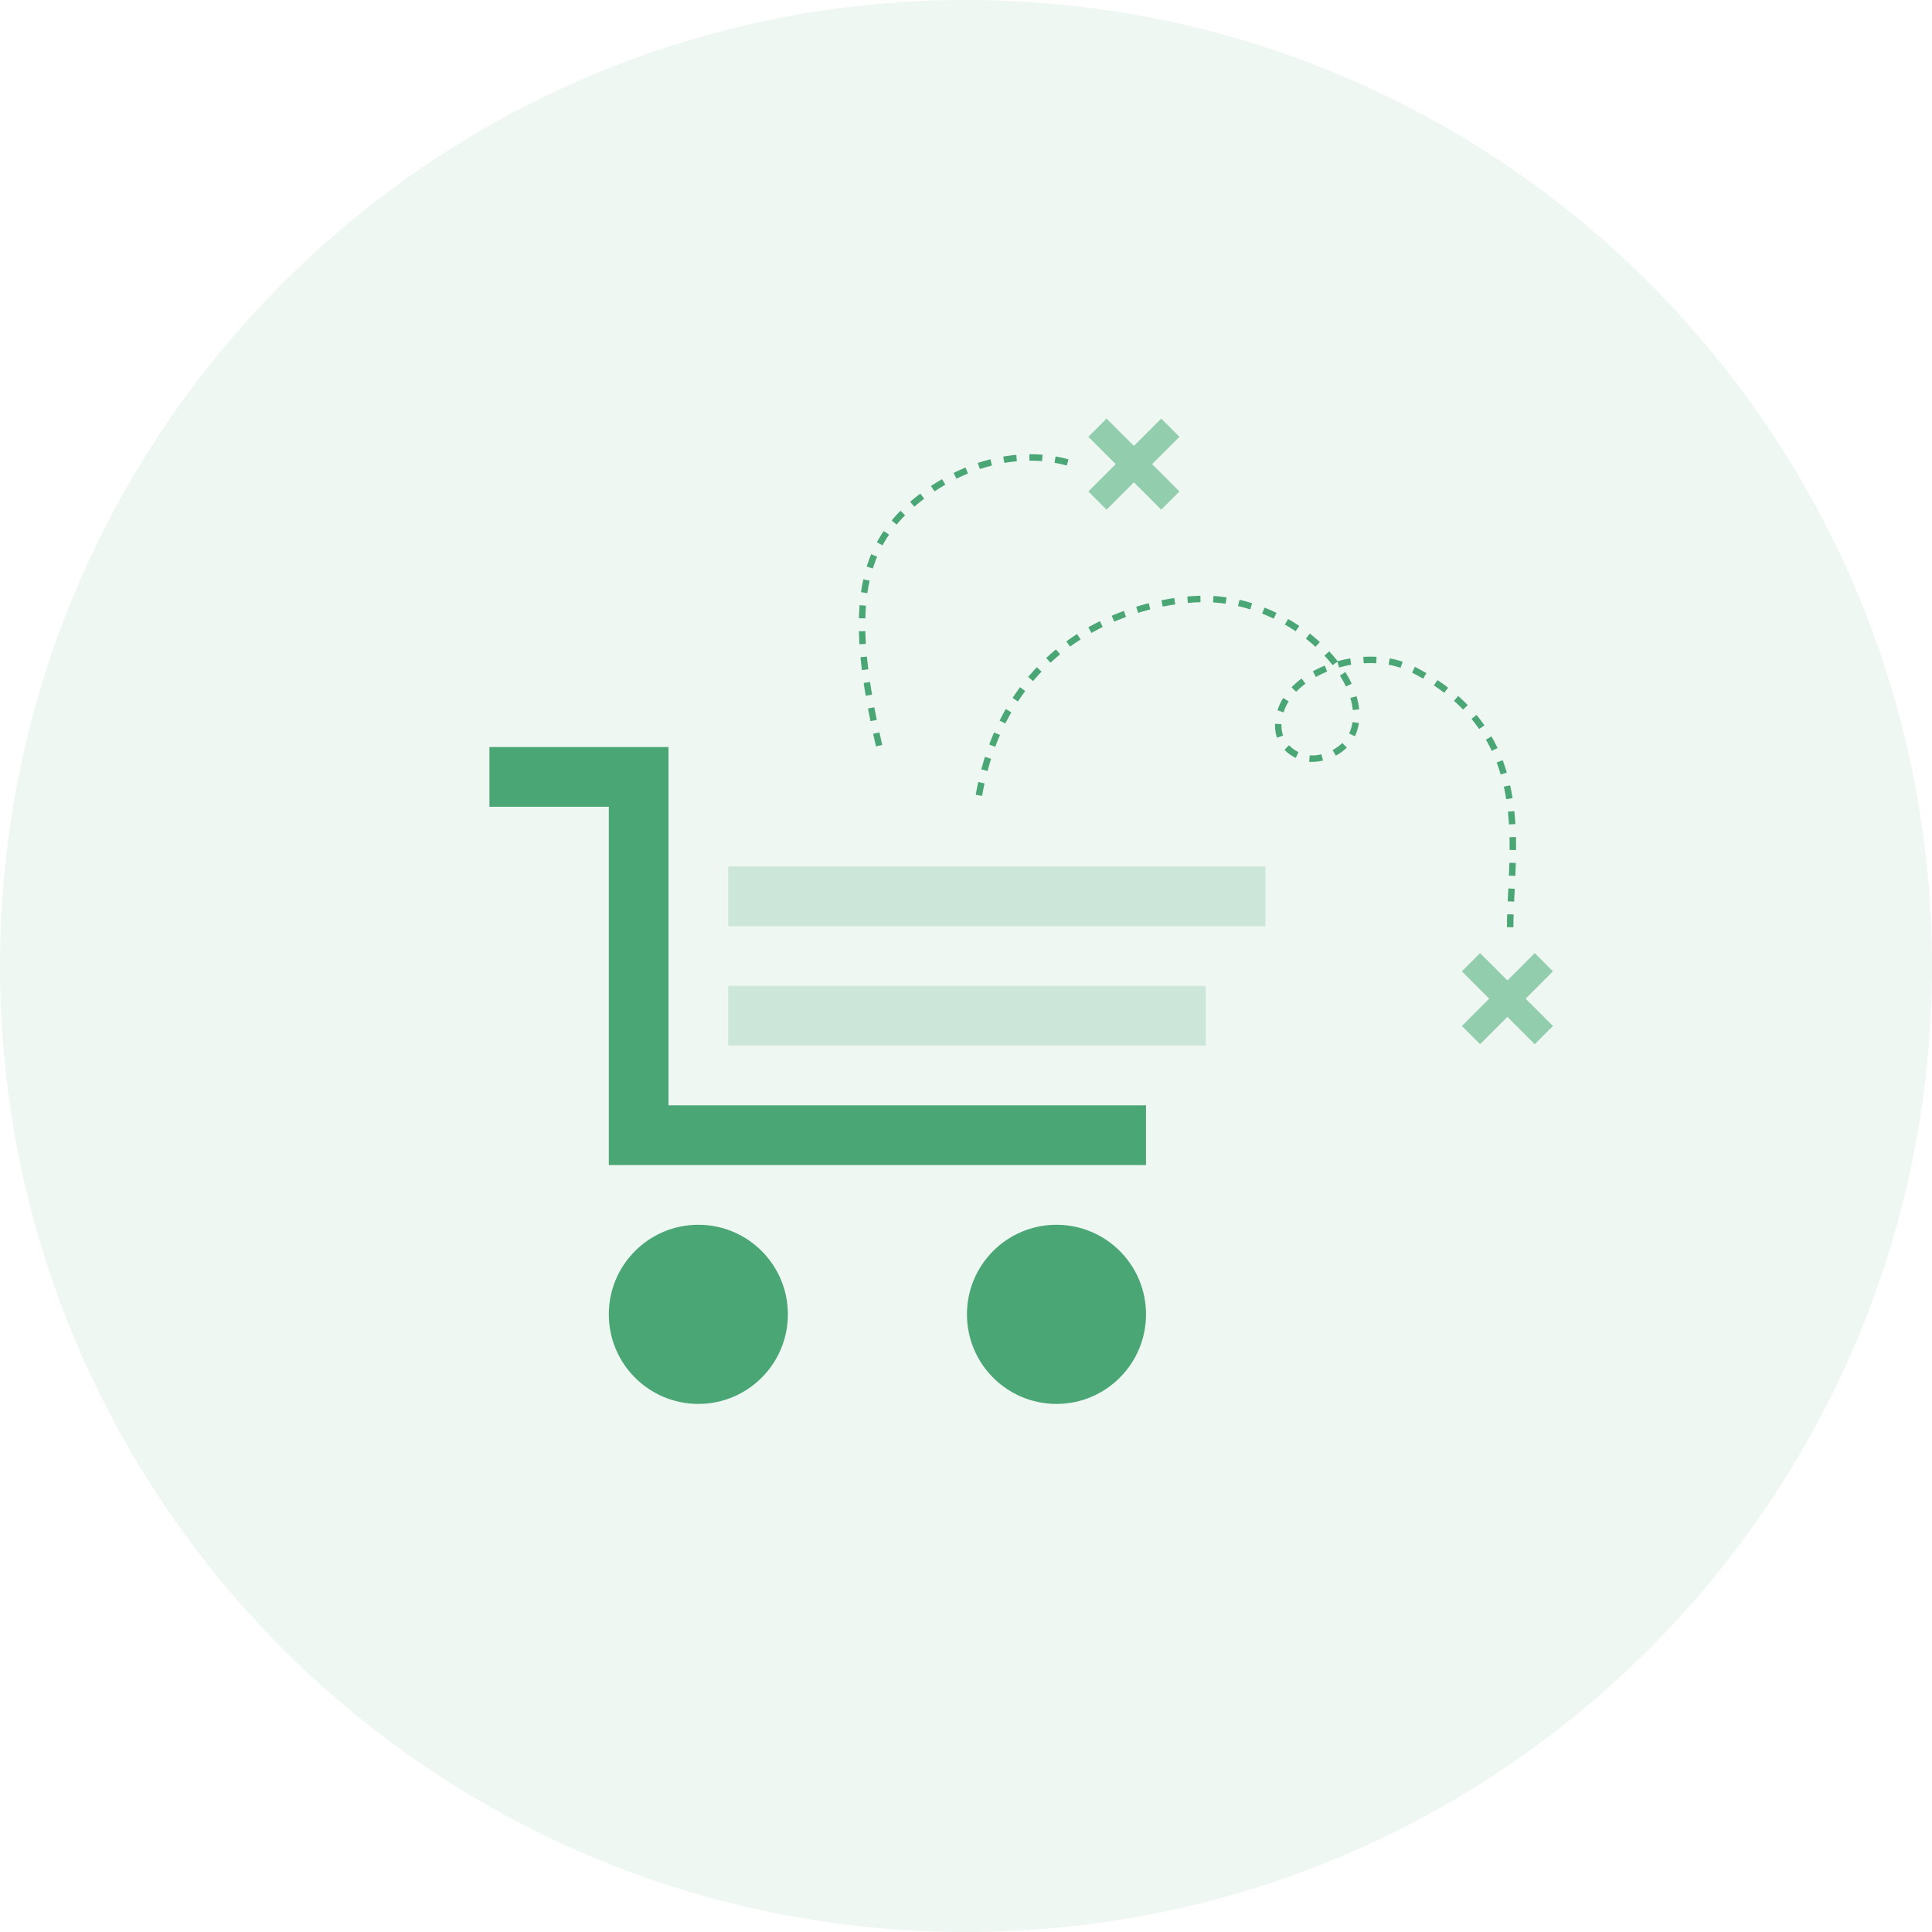
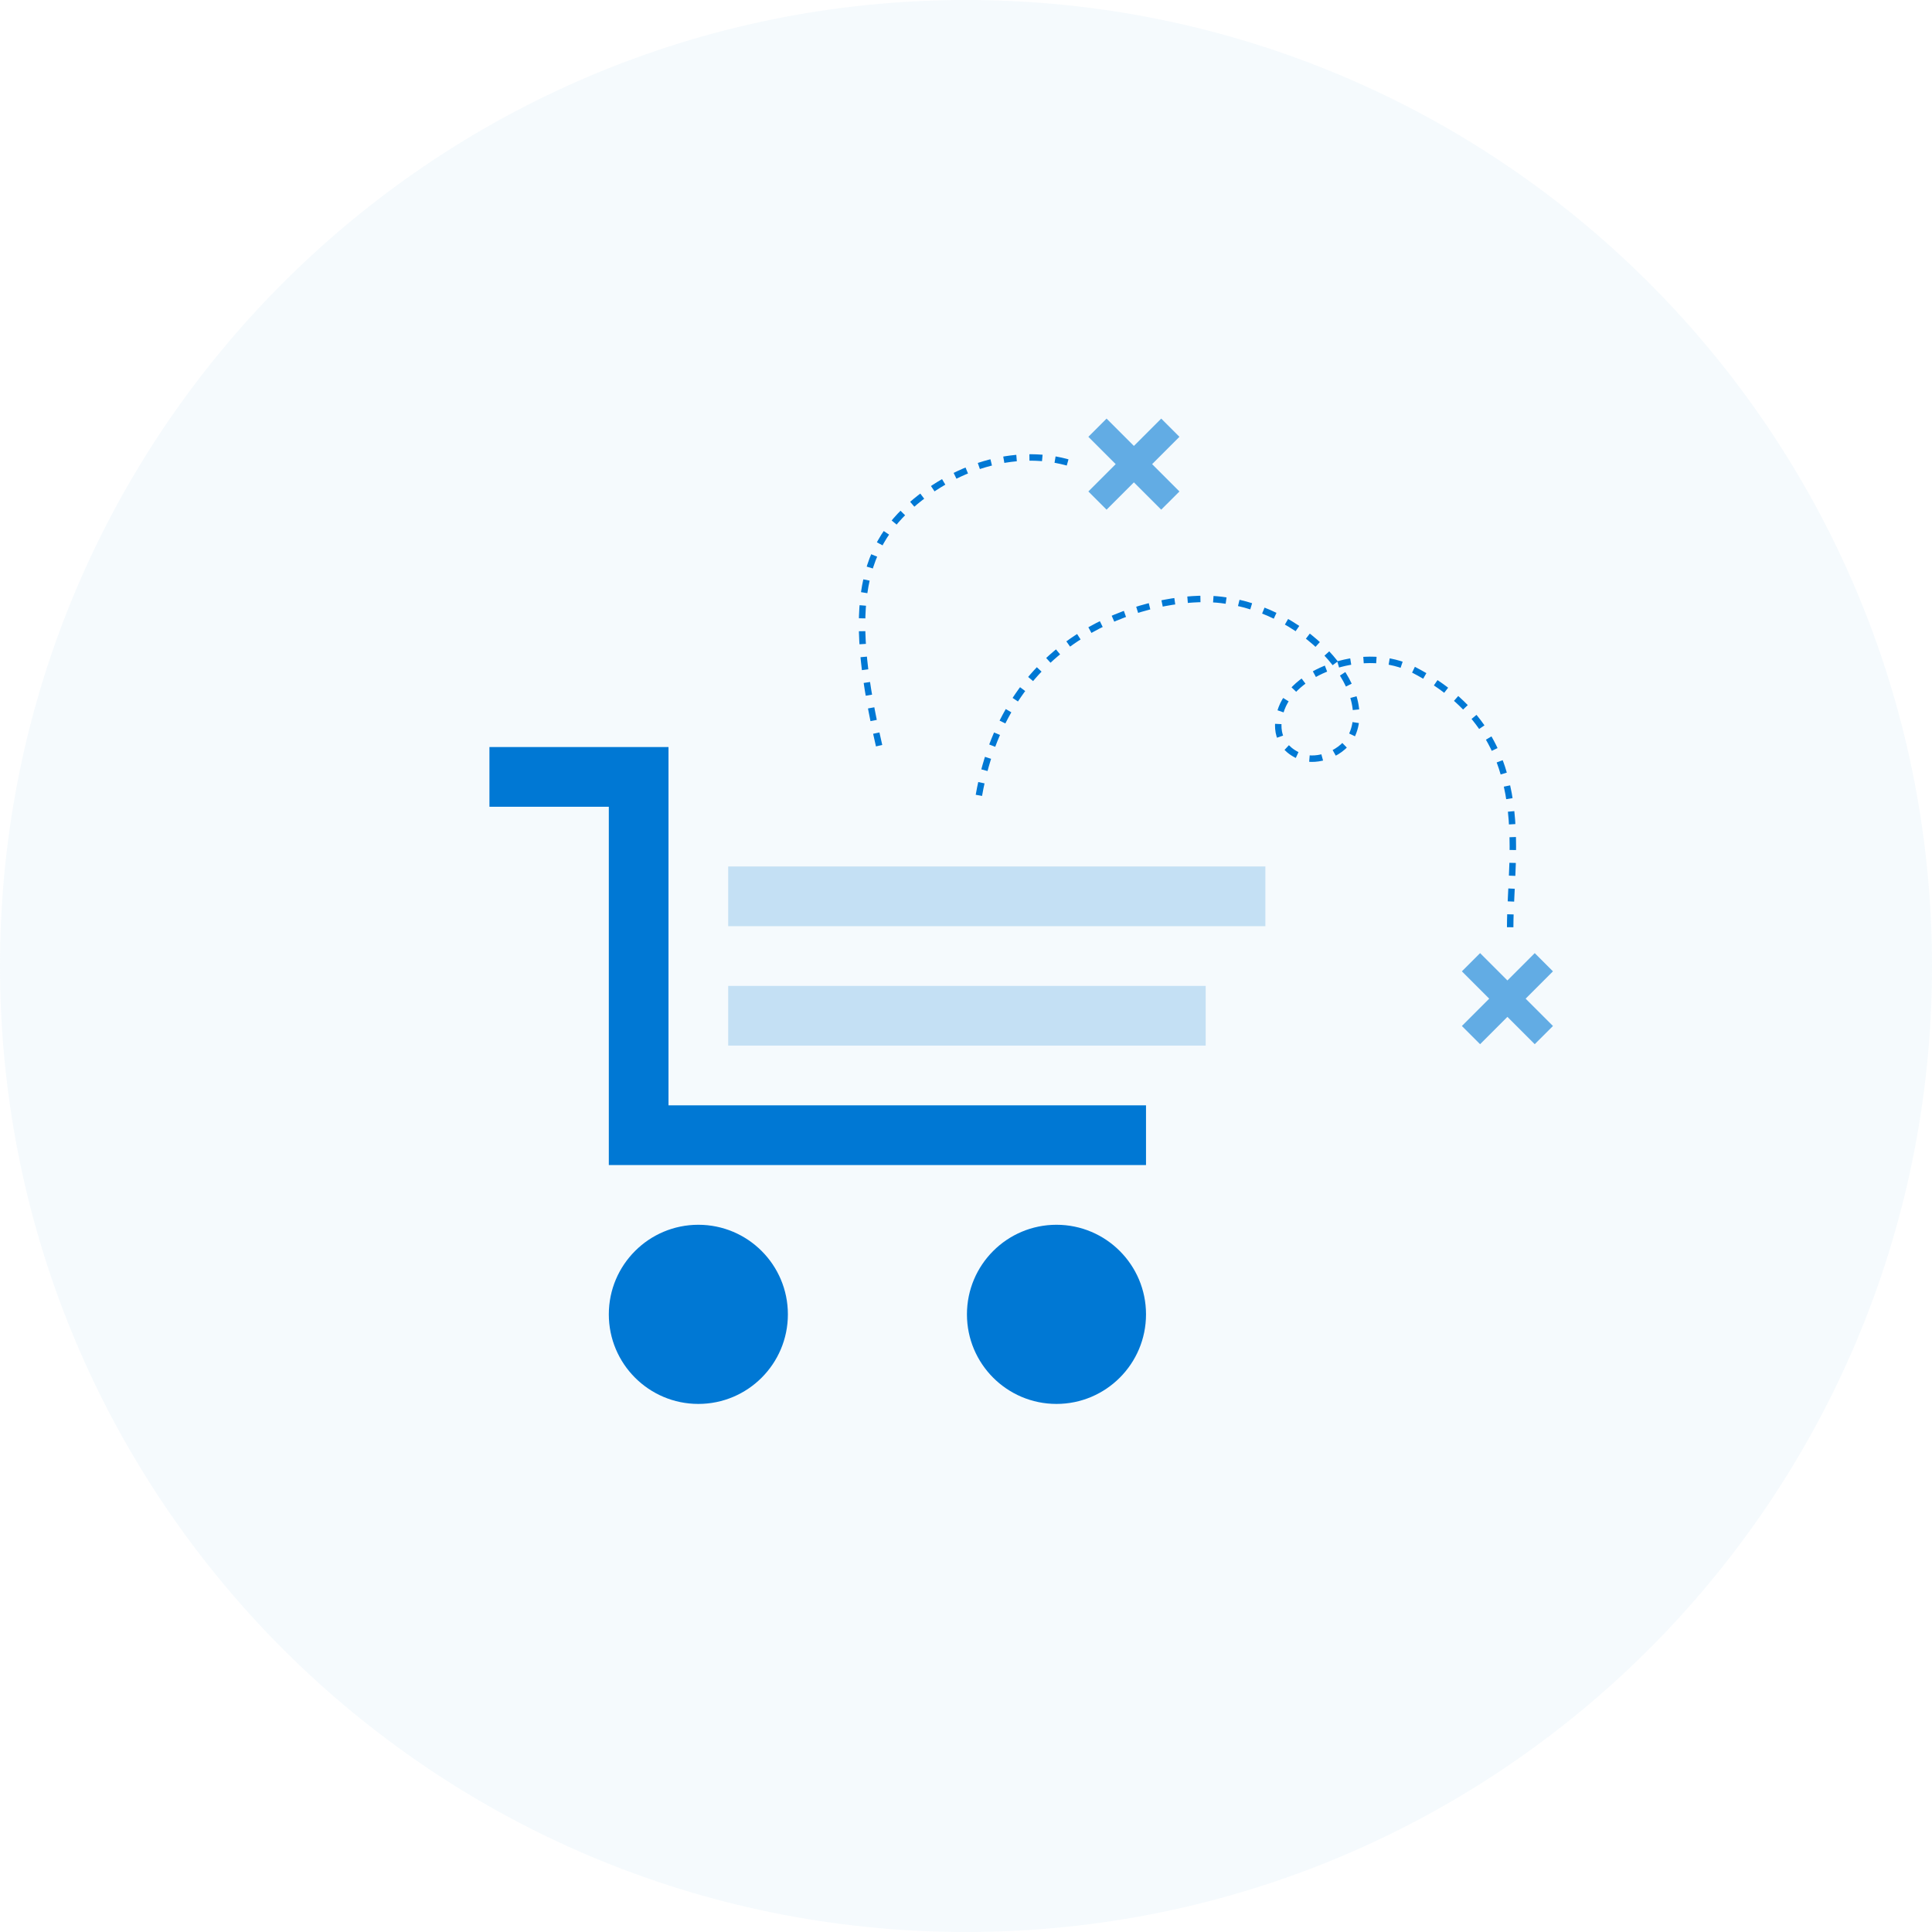
<svg xmlns="http://www.w3.org/2000/svg" width="300" height="300" viewBox="0 0 300 300" fill="none">
-   <circle cx="150" cy="150" r="150" fill="#56B280" fill-opacity="0.1" />
-   <path d="M122.342 204.091C122.342 211.773 116.118 218 108.44 218C100.761 218 94.537 211.773 94.537 204.091C94.537 196.409 100.761 190.182 108.44 190.182C116.118 190.182 122.342 196.409 122.342 204.091Z" fill="#4AA675" />
-   <path d="M164.049 190.182C156.371 190.182 150.147 196.409 150.147 204.091C150.147 211.773 156.371 218 164.049 218C171.727 218 177.952 211.773 177.952 204.091C177.952 196.409 171.727 190.182 164.049 190.182Z" fill="#4AA675" />
-   <path d="M103.805 116H76V125.273H94.537V180.909H177.951V171.636H103.805V116Z" fill="#4AA675" />
-   <path d="M113.073 162.363H187.219V153.091H113.073V162.363Z" fill="#4AA675" fill-opacity="0.2" />
-   <path d="M113.073 134.545V143.818H196.488V134.545H113.073Z" fill="#4AA675" fill-opacity="0.2" />
-   <path fill-rule="evenodd" clip-rule="evenodd" d="M227.001 150.828L229.829 148L234.071 152.242L238.314 148L241.142 150.828L236.9 155.071L241.143 159.314L238.314 162.142L234.071 157.899L229.828 162.142L227 159.314L231.243 155.071L227.001 150.828Z" fill="#56B280" fill-opacity="0.6" />
-   <path fill-rule="evenodd" clip-rule="evenodd" d="M169.001 67.828L171.829 65L176.071 69.242L180.314 65L183.142 67.828L178.9 72.071L183.143 76.314L180.314 79.142L176.071 74.899L171.828 79.142L169 76.314L173.243 72.071L169.001 67.828Z" fill="#56B280" fill-opacity="0.6" />
-   <path d="M152 123.5C156.5 98 178 93 187 93C201.029 93 213.5 106 210 114C208.686 117.003 204.5 118.5 202 117.5C198.188 115.975 198 112.677 199 110C201.241 104 212.091 100.168 219.5 104C238.833 114 234.5 132 234.5 144" stroke="#4AA675" stroke-dasharray="2 2" />
-   <path d="M136.507 115.789C131.873 95.647 133.066 85.354 142.125 77.896C149.813 71.566 159.177 69.499 166.976 72.178" stroke="#4AA675" stroke-dasharray="2 2" />
+   <circle cx="150" cy="150" r="150" fill="#EFF6FC" fill-opacity="0.6" />
+   <path d="M122.342 204.091C122.342 211.773 116.118 218 108.44 218C100.761 218 94.537 211.773 94.537 204.091C94.537 196.409 100.761 190.182 108.44 190.182C116.118 190.182 122.342 196.409 122.342 204.091Z" fill="#0078D4" />
+   <path d="M164.049 190.182C156.371 190.182 150.147 196.409 150.147 204.091C150.147 211.773 156.371 218 164.049 218C171.727 218 177.952 211.773 177.952 204.091C177.952 196.409 171.727 190.182 164.049 190.182Z" fill="#0078D4" />
+   <path d="M103.805 116H76V125.273H94.537V180.909H177.951V171.636H103.805V116Z" fill="#0078D4" />
+   <path d="M113.073 162.363H187.219V153.091H113.073V162.363Z" fill="#0078D4" fill-opacity="0.2" />
+   <path d="M113.073 134.545V143.818H196.488V134.545H113.073Z" fill="#0078D4" fill-opacity="0.2" />
+   <path fill-rule="evenodd" clip-rule="evenodd" d="M227.001 150.828L229.829 148L234.071 152.242L238.314 148L241.142 150.828L236.9 155.071L241.143 159.314L238.314 162.142L234.071 157.899L229.828 162.142L227 159.314L231.243 155.071L227.001 150.828Z" fill="#0078D4" fill-opacity="0.6" />
+   <path fill-rule="evenodd" clip-rule="evenodd" d="M169.001 67.828L171.829 65L176.071 69.242L180.314 65L183.142 67.828L178.9 72.071L183.143 76.314L180.314 79.142L176.071 74.899L171.828 79.142L169 76.314L173.243 72.071L169.001 67.828Z" fill="#0078D4" fill-opacity="0.6" />
+   <path d="M152 123.5C156.5 98 178 93 187 93C201.029 93 213.5 106 210 114C208.686 117.003 204.5 118.5 202 117.5C198.188 115.975 198 112.677 199 110C201.241 104 212.091 100.168 219.5 104C238.833 114 234.5 132 234.5 144" stroke="#0078D4" stroke-dasharray="2 2" />
+   <path d="M136.507 115.789C131.873 95.647 133.066 85.354 142.125 77.896C149.813 71.566 159.177 69.499 166.976 72.178" stroke="#0078D4" stroke-dasharray="2 2" />
</svg>
